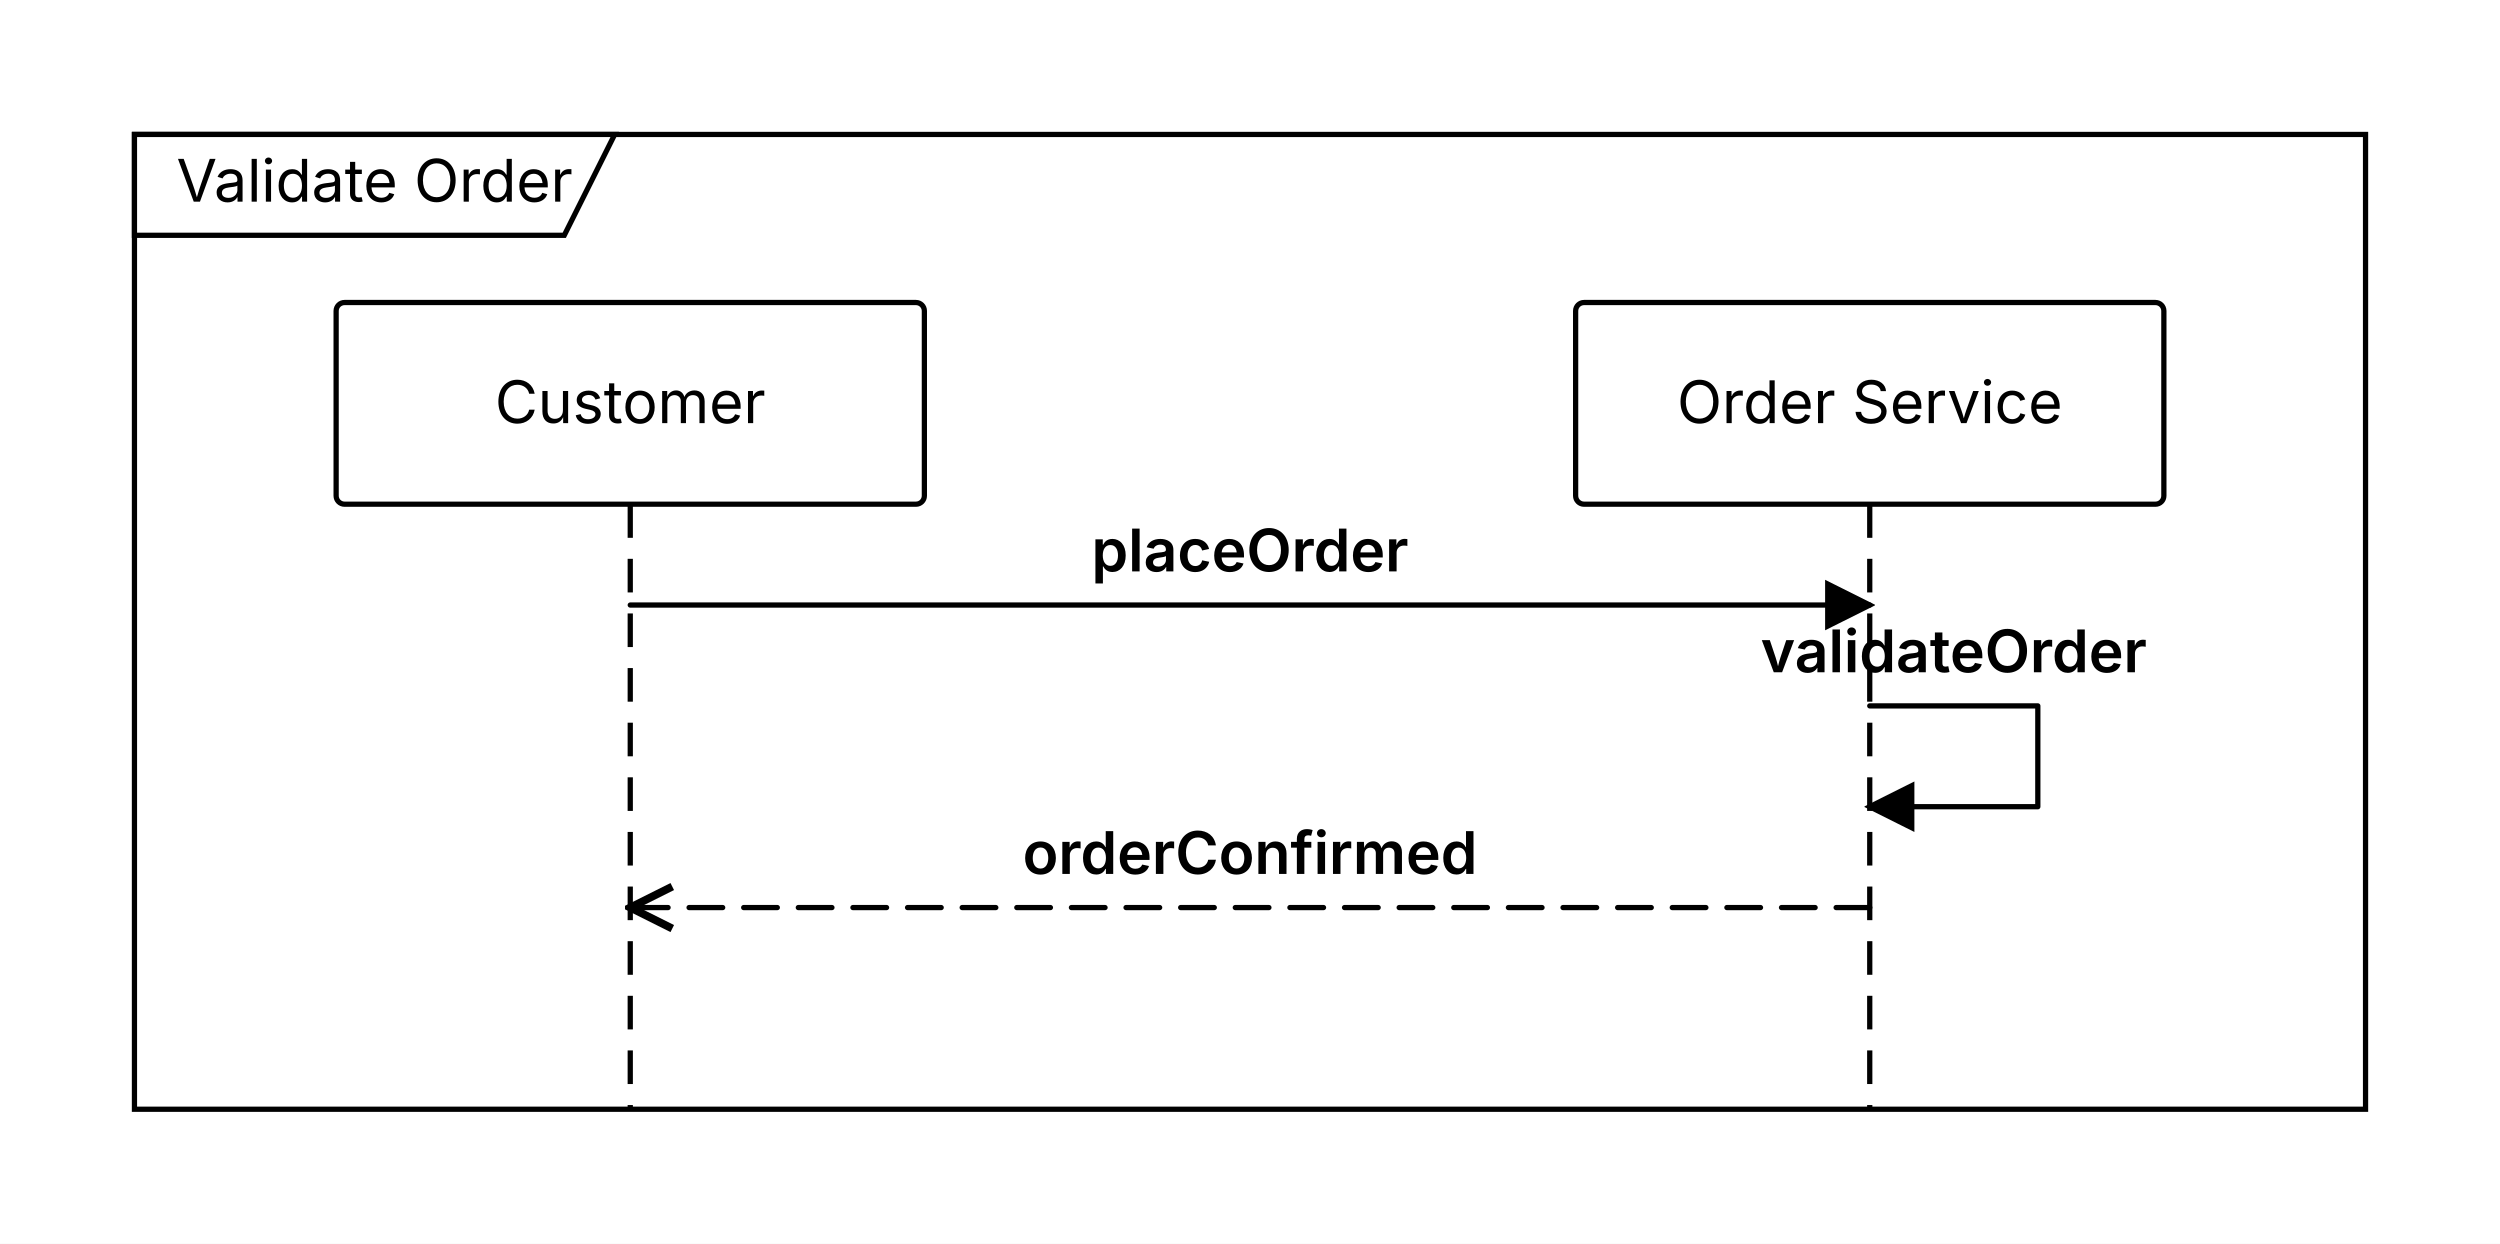
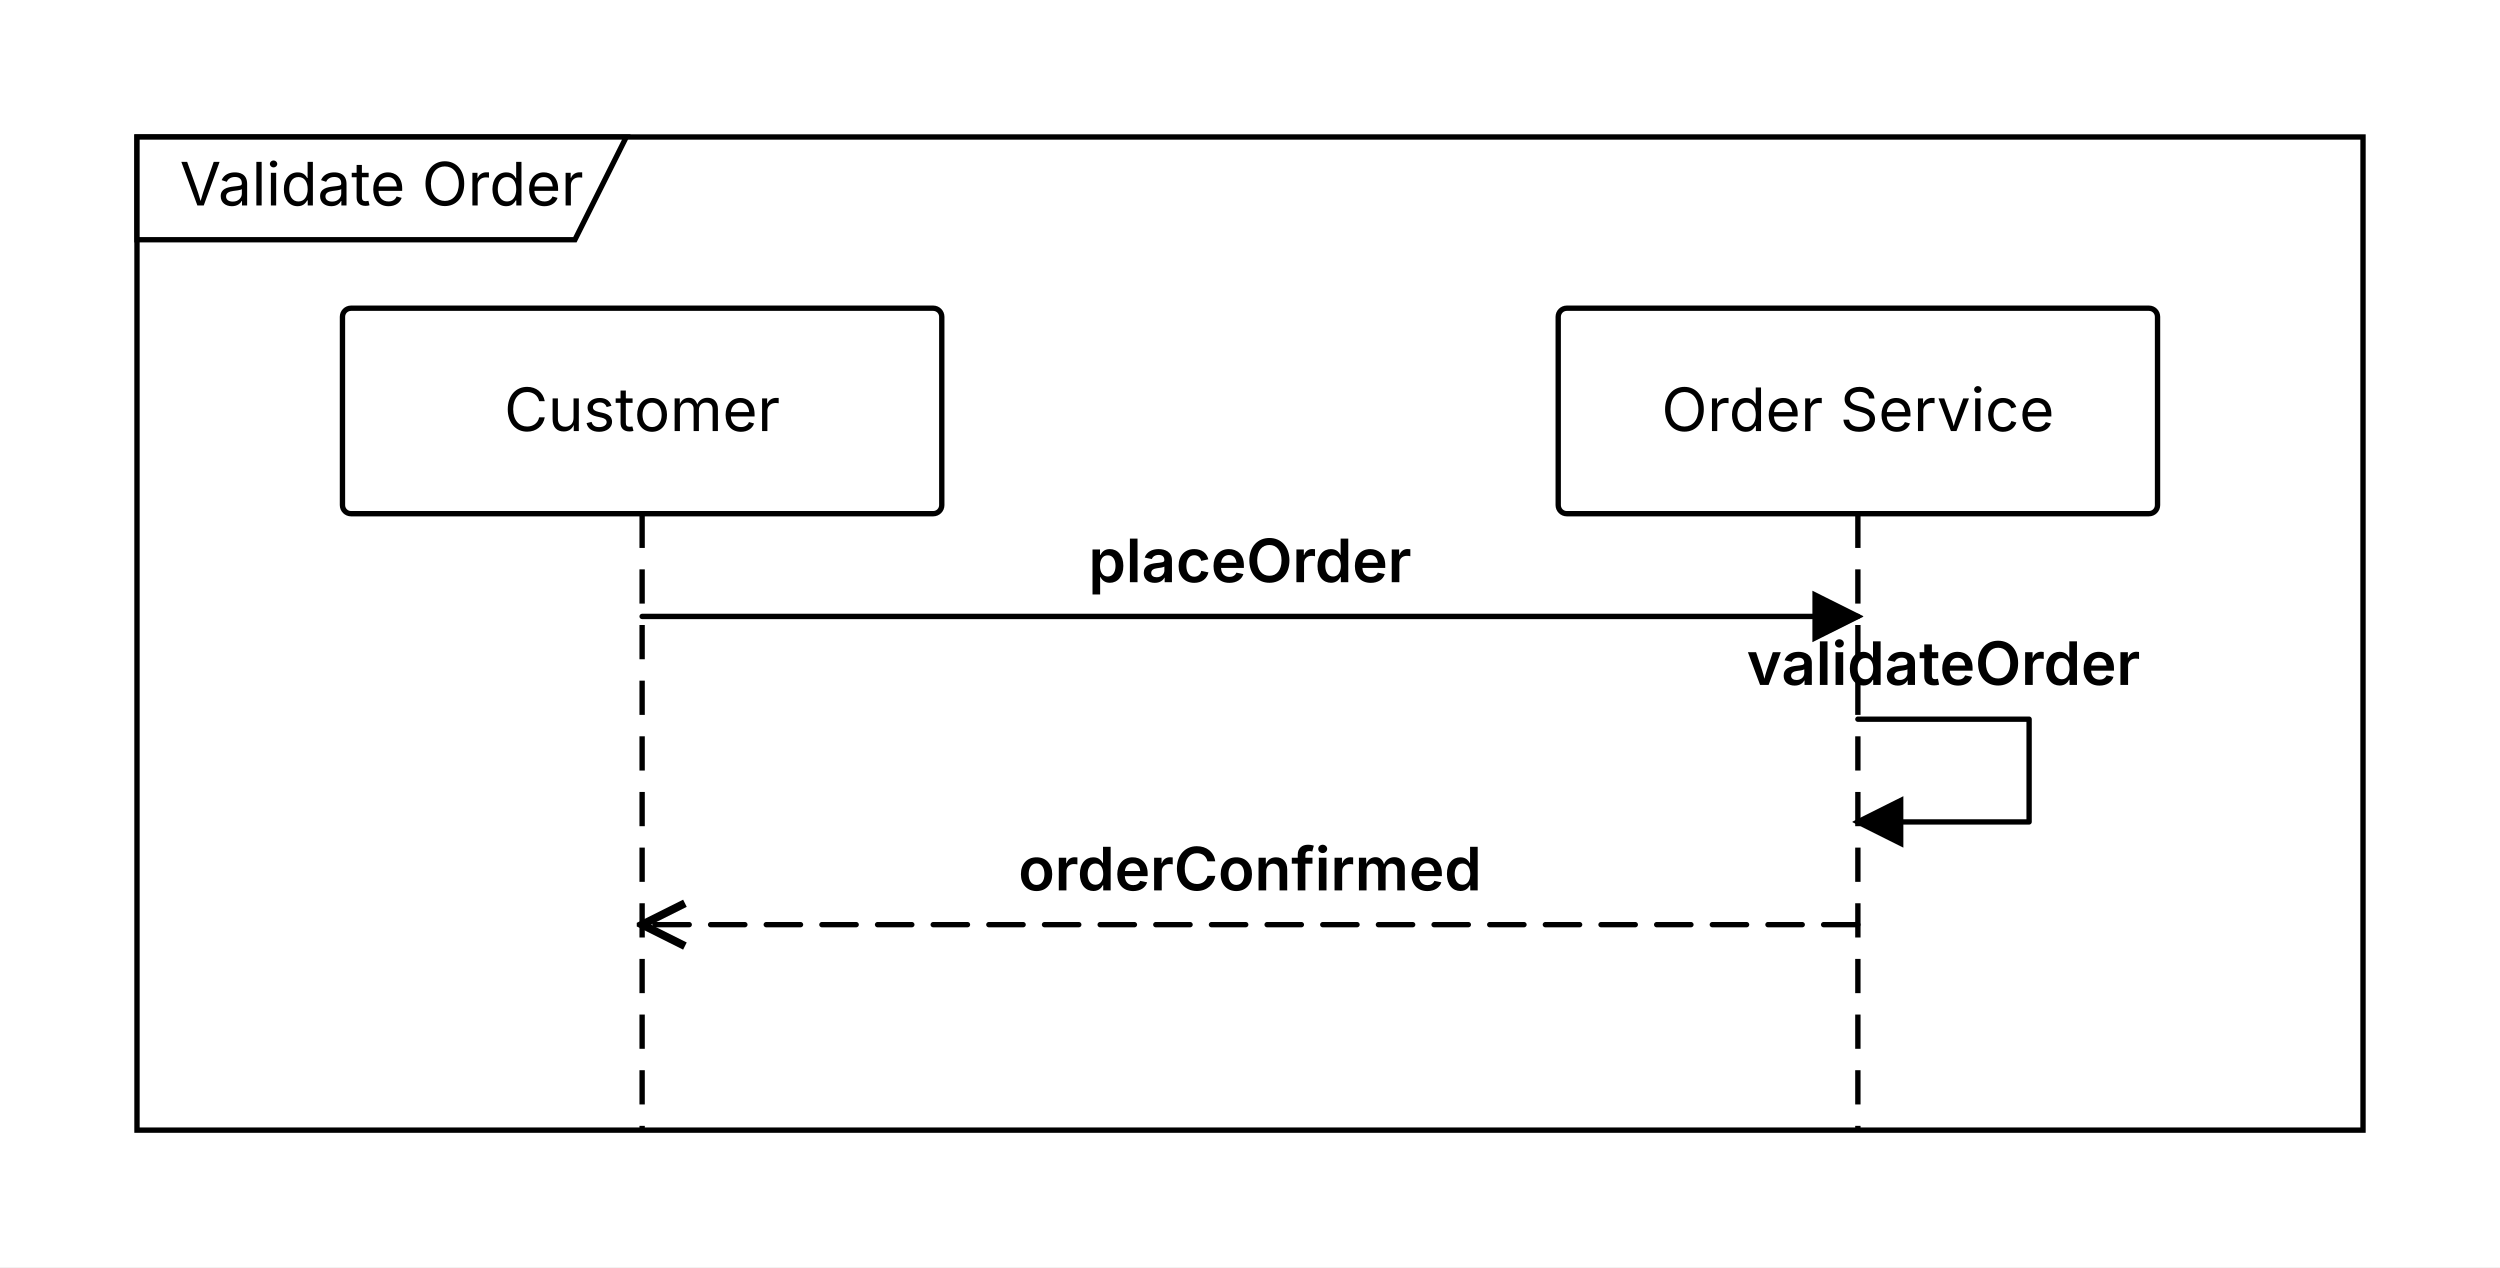
- <svg xmlns="http://www.w3.org/2000/svg" role="img" width="595" height="296" viewBox="31.0 232.0 595.0 296.0">
-   <rect x="31.0" y="232.0" width="595.0" height="296.0" fill="#ffffff" />
+ <svg xmlns="http://www.w3.org/2000/svg" role="img" width="584" height="296" viewBox="21.0 220.0 584.0 296.0">
+   <rect x="21.0" y="220.0" width="584.0" height="296.0" fill="#ffffff" />
  <g font-family="Inter, Arial, sans-serif" font-size="14">
    <g data-dediren-node-id="interaction-self-message" data-dediren-node-type="Interaction" data-dediren-sequence-interaction="true">
-       <rect data-dediren-node-shape="uml_interaction" x="63.0" y="264.0" width="531.0" height="232.0" rx="0" fill="#ffffff" stroke="#000000" stroke-width="1.25" />
-       <path data-dediren-sequence-interaction-title="true" d="M 63.0 264.0 H 177.3 L 165.3 288.0 V 288.0 H 63.0 Z" fill="#ffffff" stroke="#000000" stroke-width="1.25" />
-       <text x="73.0" y="280.0" fill="#000000">Validate Order</text>
+       <rect data-dediren-node-shape="uml_interaction" x="53.0" y="252.0" width="520.0" height="232.0" rx="0" fill="#ffffff" stroke="#000000" stroke-width="1.25" />
+       <path data-dediren-sequence-interaction-title="true" d="M 53.0 252.0 H 167.3 L 155.3 276.0 V 276.0 H 53.0 Z" fill="#ffffff" stroke="#000000" stroke-width="1.25" />
+       <text x="63.0" y="268.0" fill="#000000">Validate Order</text>
    </g>
    <g data-dediren-node-id="customer" data-dediren-node-type="Lifeline" data-dediren-sequence-lifeline="true">
-       <rect data-dediren-node-shape="uml_lifeline" x="111.0" y="304.0" width="140.0" height="48.0" rx="2" fill="#ffffff" stroke="#000000" stroke-width="1.25" />
+       <rect data-dediren-node-shape="uml_lifeline" x="101.0" y="292.0" width="140.0" height="48.0" rx="2" fill="#ffffff" stroke="#000000" stroke-width="1.25" />
      <g data-dediren-node-decorator="uml_lifeline" />
-       <text x="181.0" y="332.7" text-anchor="middle" fill="#000000">Customer</text>
+       <text x="171.0" y="320.7" text-anchor="middle" fill="#000000">Customer</text>
    </g>
    <g data-dediren-node-id="service" data-dediren-node-type="Lifeline" data-dediren-sequence-lifeline="true">
-       <rect data-dediren-node-shape="uml_lifeline" x="406.0" y="304.0" width="140.0" height="48.0" rx="2" fill="#ffffff" stroke="#000000" stroke-width="1.25" />
+       <rect data-dediren-node-shape="uml_lifeline" x="385.0" y="292.0" width="140.0" height="48.0" rx="2" fill="#ffffff" stroke="#000000" stroke-width="1.25" />
      <g data-dediren-node-decorator="uml_lifeline" />
-       <text x="476.0" y="332.7" text-anchor="middle" fill="#000000">Order Service</text>
+       <text x="455.0" y="320.7" text-anchor="middle" fill="#000000">Order Service</text>
    </g>
-     <line data-dediren-sequence-lifeline-stem="customer" x1="181.0" y1="352.0" x2="181.0" y2="496.0" stroke="#000000" stroke-width="1.25" stroke-dasharray="8 5" />
-     <line data-dediren-sequence-lifeline-stem="service" x1="476.0" y1="352.0" x2="476.0" y2="496.0" stroke="#000000" stroke-width="1.25" stroke-dasharray="8 5" />
+     <line data-dediren-sequence-lifeline-stem="customer" x1="171.0" y1="340.0" x2="171.0" y2="484.0" stroke="#000000" stroke-width="1.25" stroke-dasharray="8 5" />
+     <line data-dediren-sequence-lifeline-stem="service" x1="455.0" y1="340.0" x2="455.0" y2="484.0" stroke="#000000" stroke-width="1.25" stroke-dasharray="8 5" />
    <g data-dediren-edge-id="m1" data-dediren-sequence-message-sort="synchCall">
      <marker id="marker-end-m1" data-dediren-edge-marker-end="filled_arrow" markerWidth="10" markerHeight="10" refX="9" refY="5" orient="auto">
        <path d="M 1 1 L 9 5 L 1 9 Z" fill="#000000" stroke="#000000" stroke-width="1" />
      </marker>
-       <path data-dediren-sequence-message="m1" d="M 181.0 376.0 L 476.0 376.0" fill="none" stroke="#000000" stroke-width="1.25" stroke-linecap="round" stroke-linejoin="round" marker-end="url(#marker-end-m1)" />
-       <text data-dediren-sequence-message-label="m1" x="328.5" y="368.0" text-anchor="middle" fill="#000000" font-size="14" font-weight="600">placeOrder</text>
+       <path data-dediren-sequence-message="m1" d="M 171.0 364.0 L 455.0 364.0" fill="none" stroke="#000000" stroke-width="1.25" stroke-linecap="round" stroke-linejoin="round" marker-end="url(#marker-end-m1)" />
+       <text data-dediren-sequence-message-label="m1" x="313.0" y="356.0" text-anchor="middle" fill="#000000" font-size="14" font-weight="600">placeOrder</text>
    </g>
    <g data-dediren-edge-id="m2" data-dediren-sequence-message-sort="synchCall">
      <marker id="marker-end-m2" data-dediren-edge-marker-end="filled_arrow" markerWidth="10" markerHeight="10" refX="9" refY="5" orient="auto">
        <path d="M 1 1 L 9 5 L 1 9 Z" fill="#000000" stroke="#000000" stroke-width="1" />
      </marker>
-       <path data-dediren-sequence-message="m2" d="M 476.0 400.0 L 516.0 400.0 L 516.0 424.0 L 476.0 424.0" fill="none" stroke="#000000" stroke-width="1.25" stroke-linecap="round" stroke-linejoin="round" marker-end="url(#marker-end-m2)" />
-       <text data-dediren-sequence-message-label="m2" x="496.0" y="392.0" text-anchor="middle" fill="#000000" font-size="14" font-weight="600">validateOrder</text>
+       <path data-dediren-sequence-message="m2" d="M 455.0 388.0 L 495.0 388.0 L 495.0 412.0 L 455.0 412.0" fill="none" stroke="#000000" stroke-width="1.25" stroke-linecap="round" stroke-linejoin="round" marker-end="url(#marker-end-m2)" />
+       <text data-dediren-sequence-message-label="m2" x="475.0" y="380.0" text-anchor="middle" fill="#000000" font-size="14" font-weight="600">validateOrder</text>
    </g>
    <g data-dediren-edge-id="m3" data-dediren-sequence-message-sort="reply">
      <marker id="marker-end-m3" data-dediren-edge-marker-end="open_arrow" markerWidth="10" markerHeight="10" refX="9" refY="5" orient="auto">
        <path d="M 1 1 L 9 5 L 1 9" fill="none" stroke="#000000" stroke-width="1.5" />
      </marker>
-       <path data-dediren-sequence-message="m3" d="M 476.0 448.0 L 181.0 448.0" fill="none" stroke="#000000" stroke-width="1.25" stroke-linecap="round" stroke-linejoin="round" stroke-dasharray="8 5" marker-end="url(#marker-end-m3)" />
-       <text data-dediren-sequence-message-label="m3" x="328.5" y="440.0" text-anchor="middle" fill="#000000" font-size="14" font-weight="600">orderConfirmed</text>
+       <path data-dediren-sequence-message="m3" d="M 455.0 436.0 L 171.0 436.0" fill="none" stroke="#000000" stroke-width="1.25" stroke-linecap="round" stroke-linejoin="round" stroke-dasharray="8 5" marker-end="url(#marker-end-m3)" />
+       <text data-dediren-sequence-message-label="m3" x="313.0" y="428.0" text-anchor="middle" fill="#000000" font-size="14" font-weight="600">orderConfirmed</text>
    </g>
  </g>
</svg>
